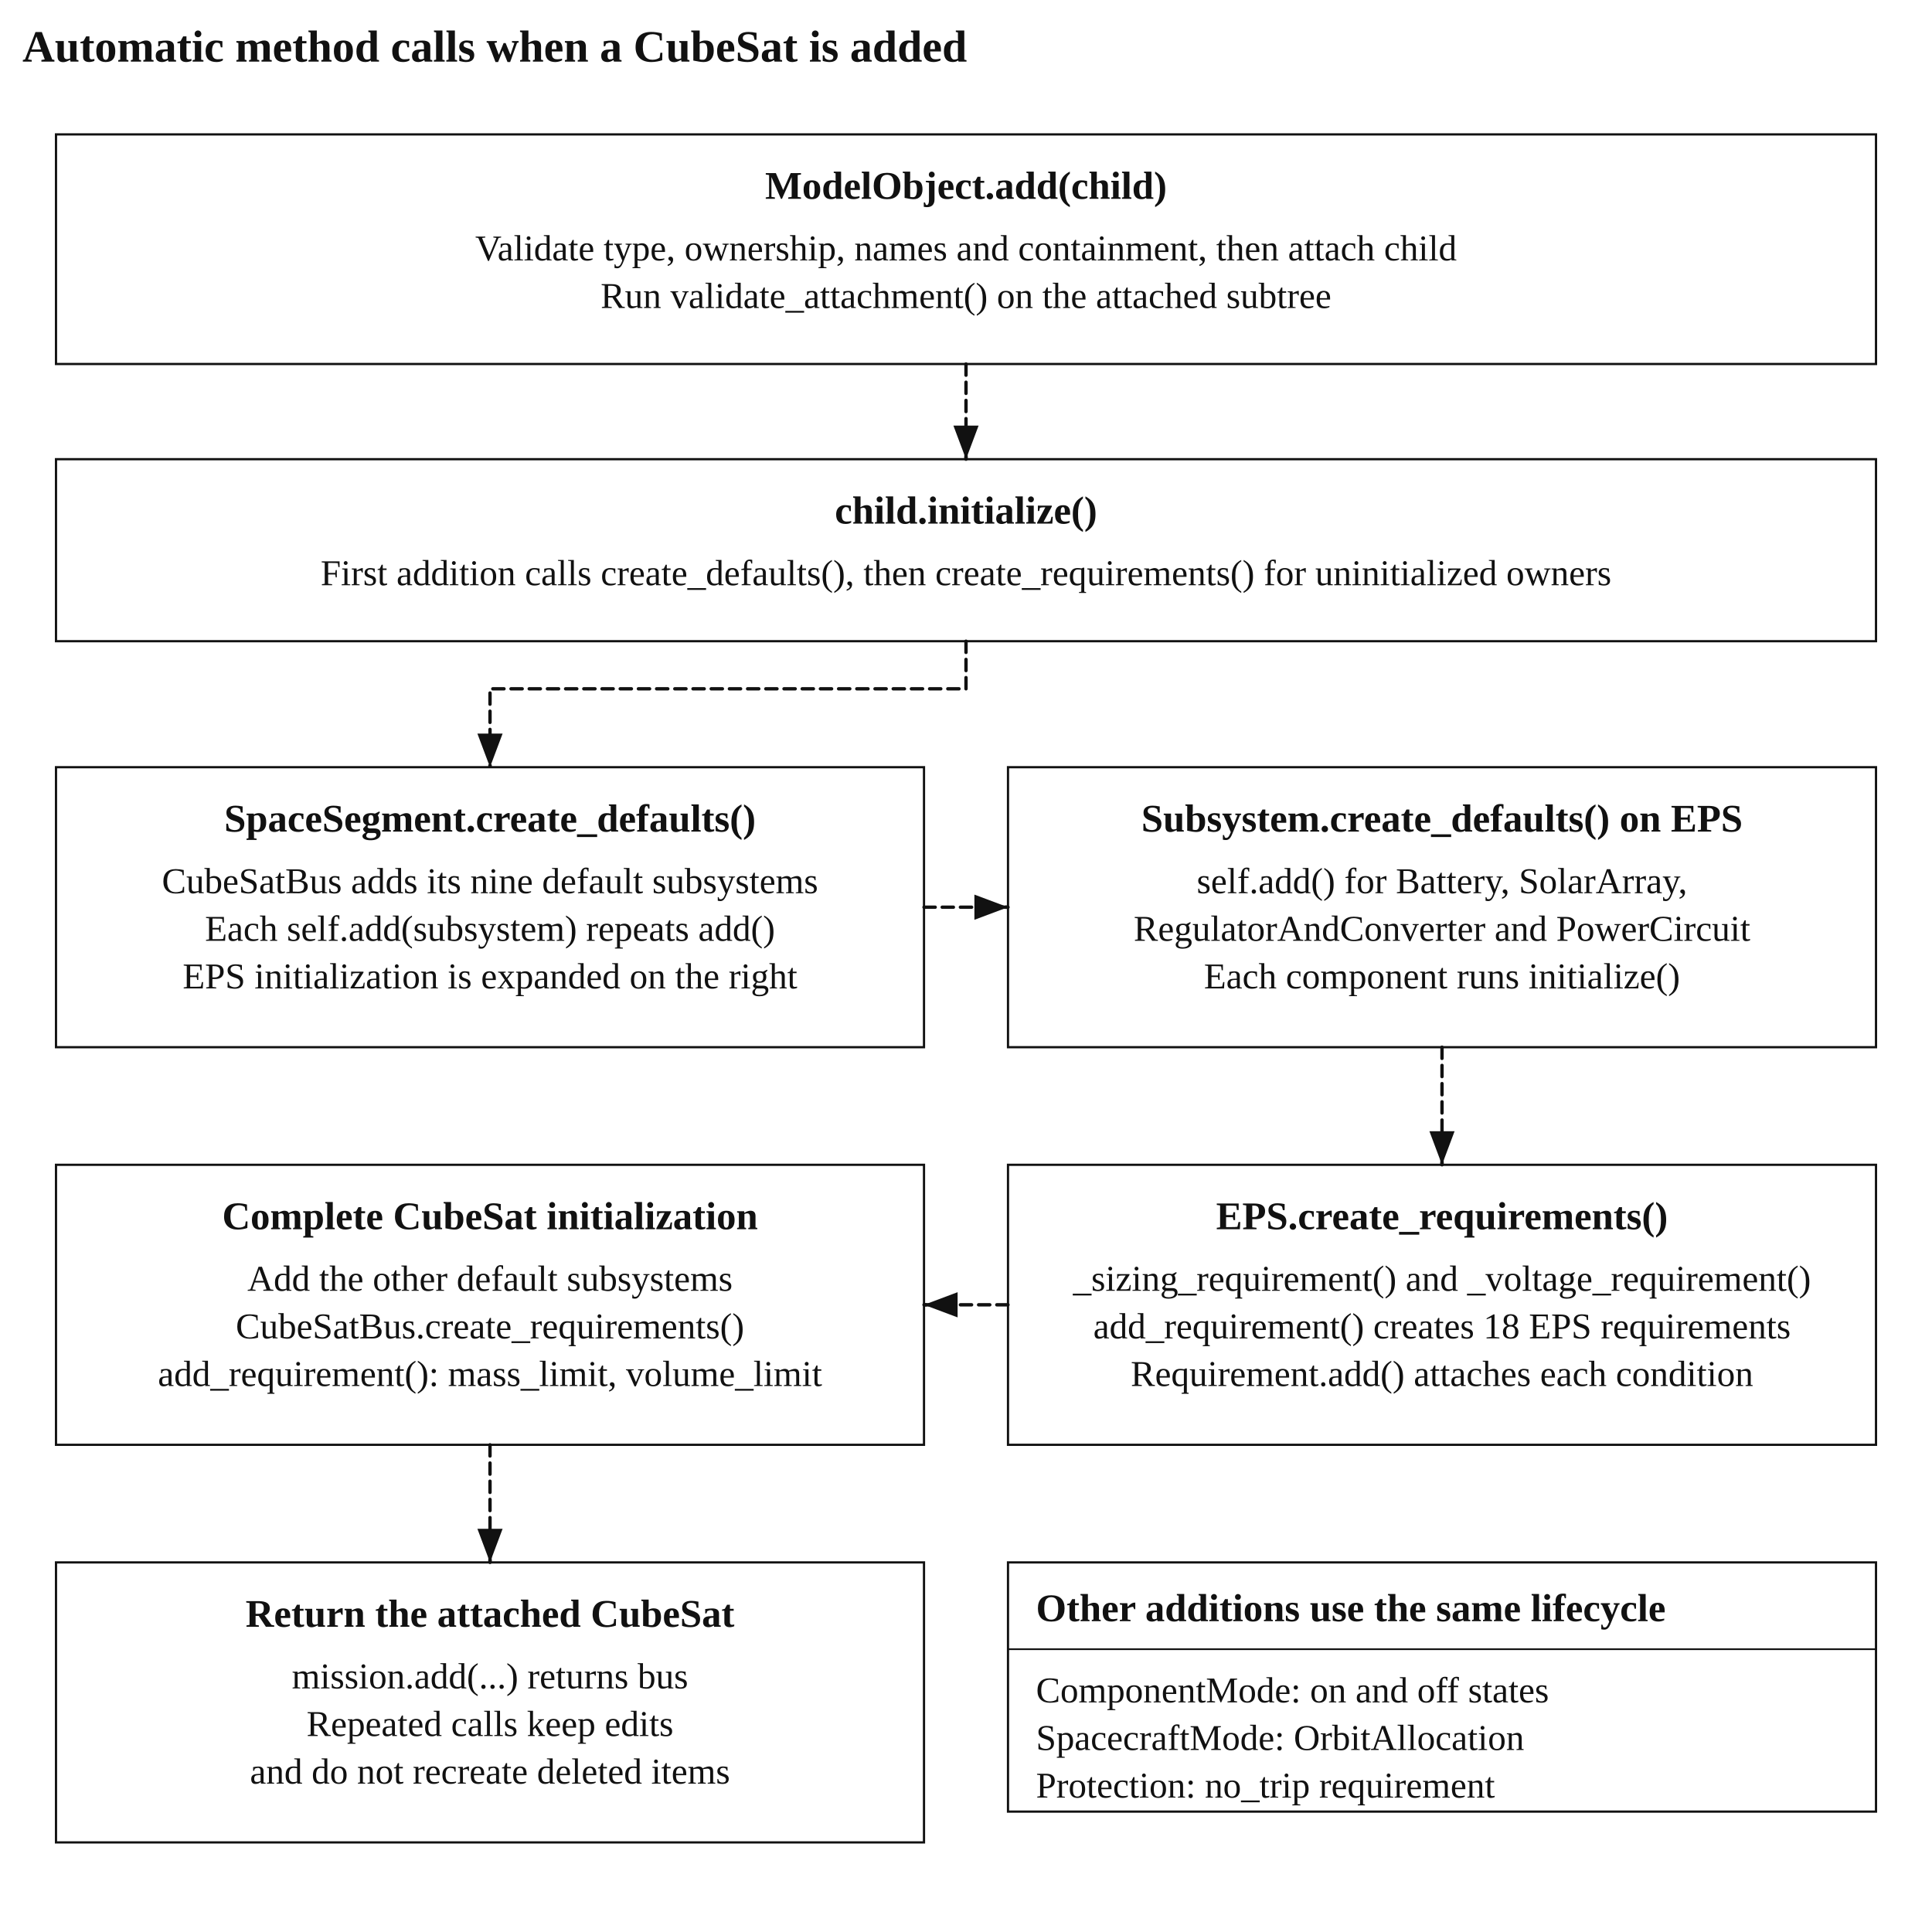
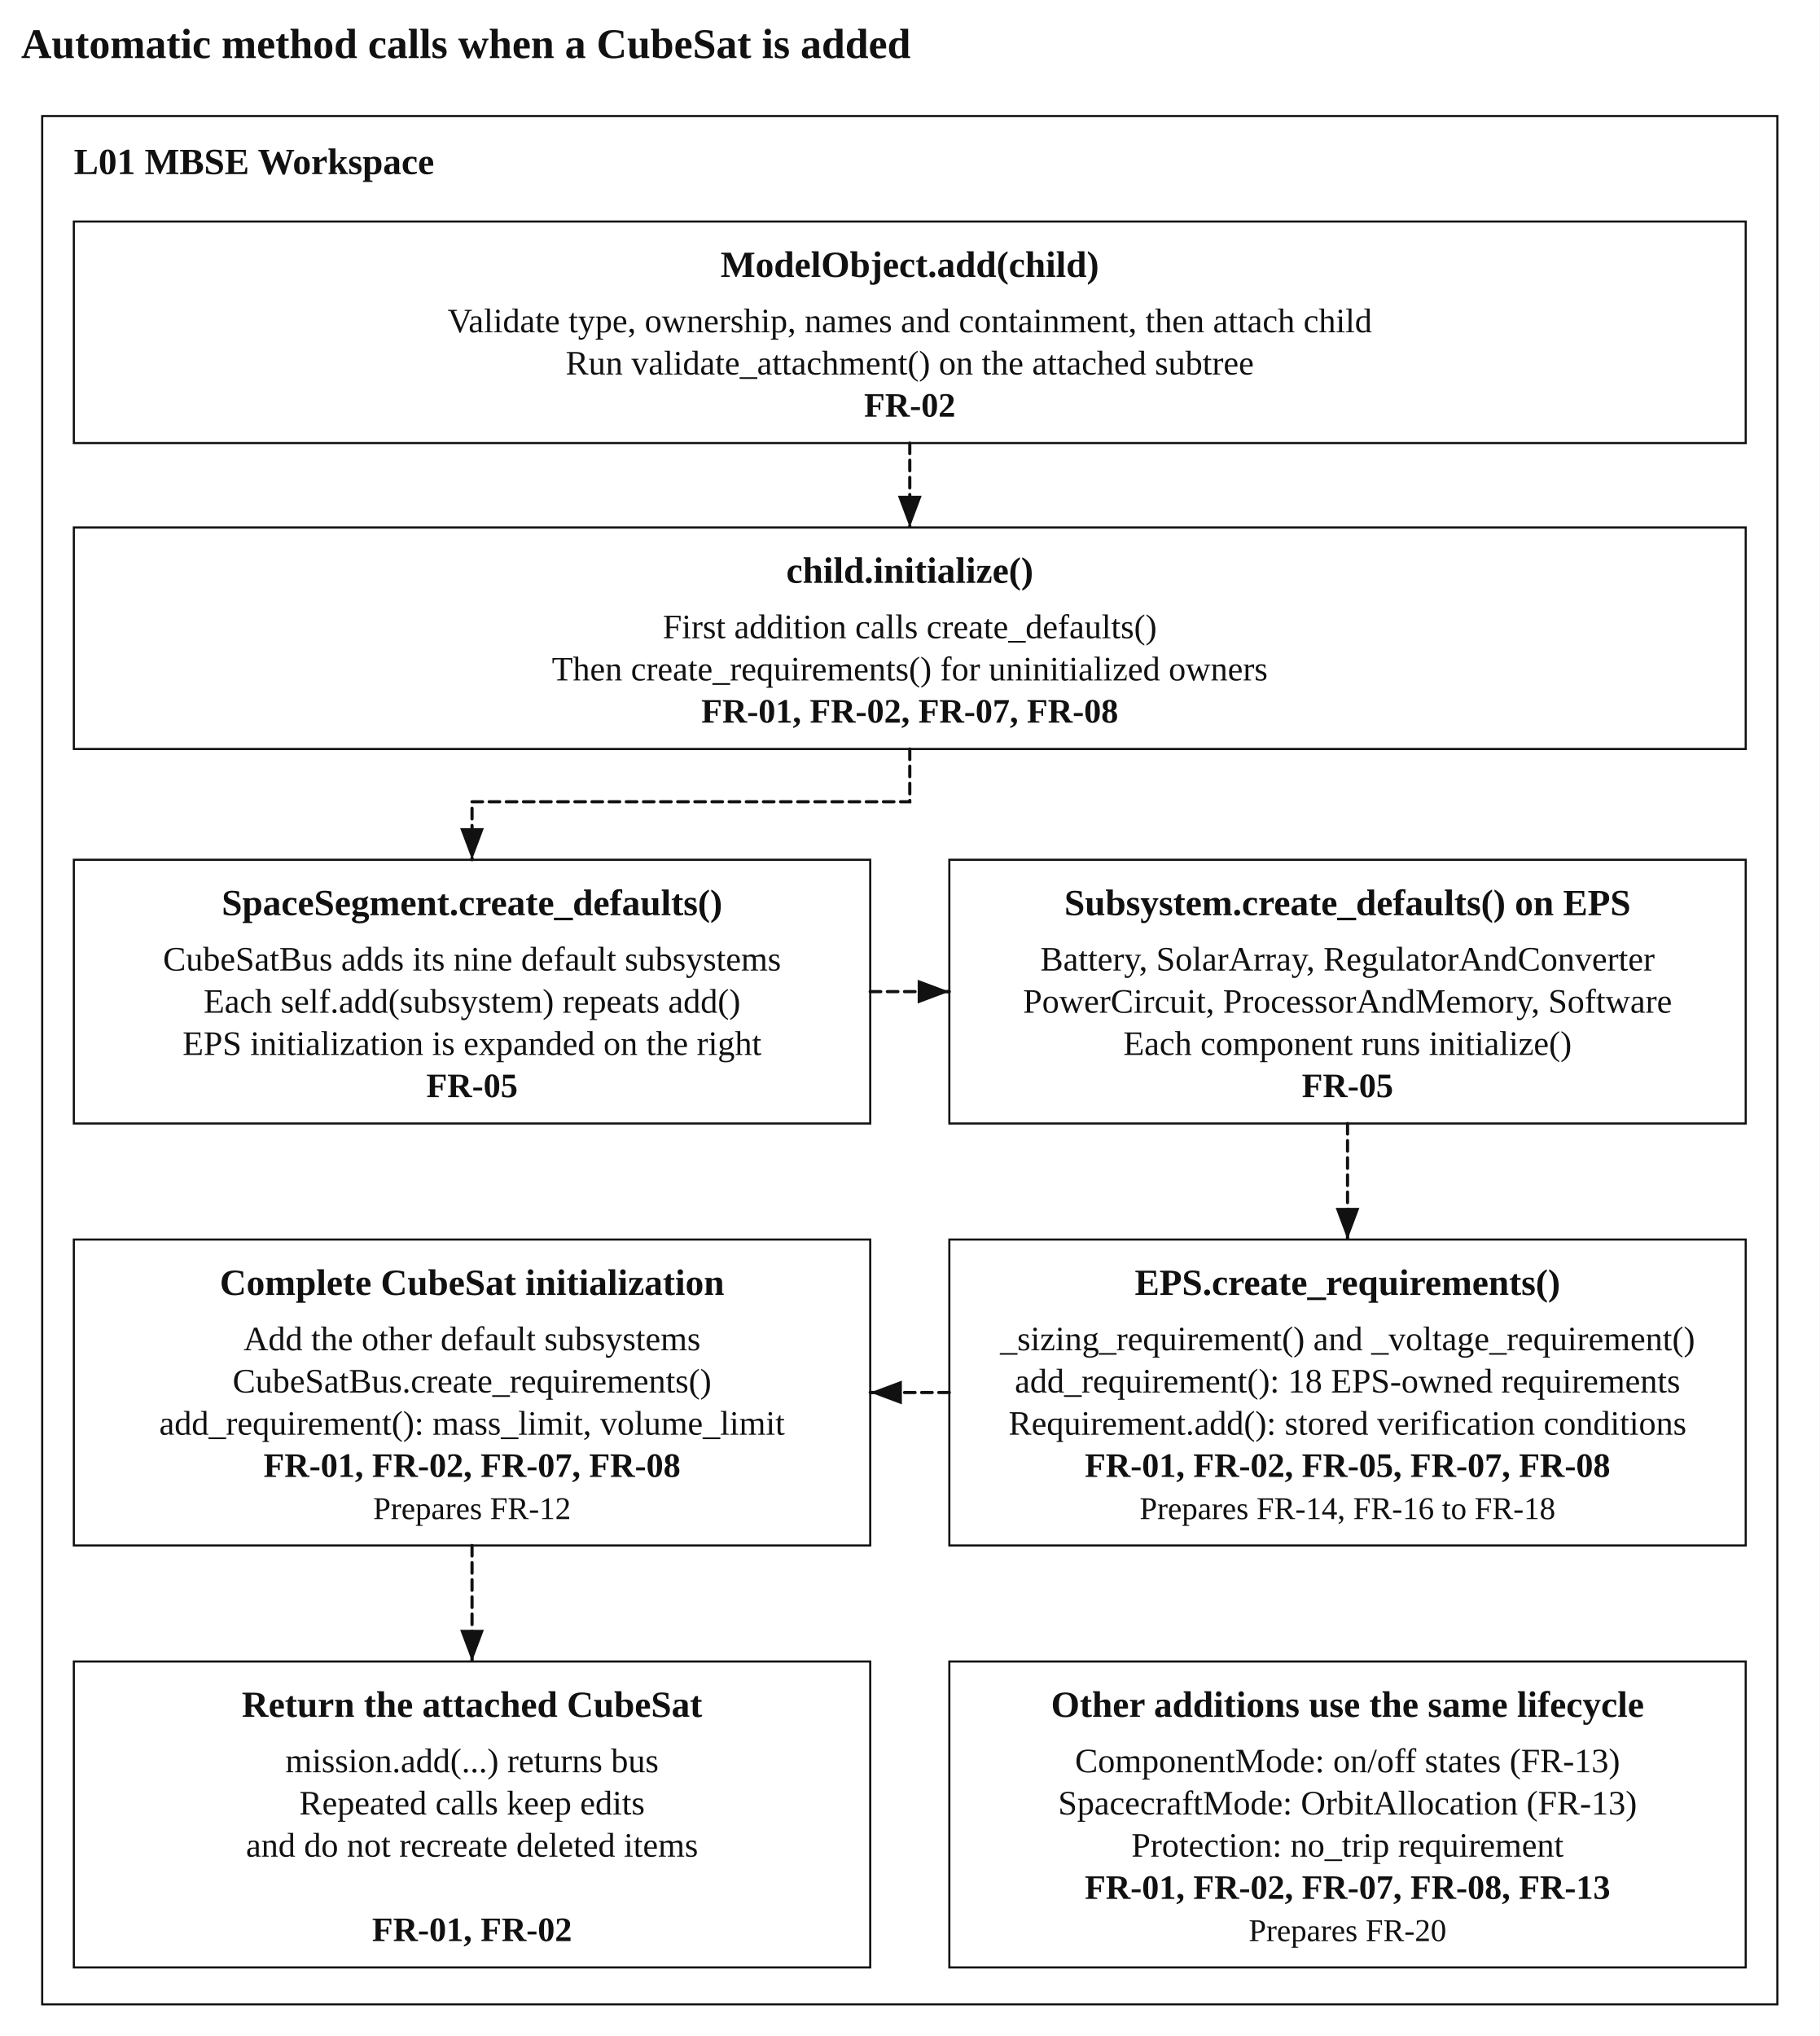
- <svg xmlns="http://www.w3.org/2000/svg" width="690pt" height="690pt" viewBox="0 0 690 690" role="img" aria-label="Automatic method calls when a CubeSat is added">
-   <rect x="0" y="0" width="690" height="690" fill="white" stroke="none" stroke-width=".8" />
+ <svg xmlns="http://www.w3.org/2000/svg" width="690pt" height="772pt" viewBox="0 0 690 772" role="img" aria-label="Automatic method calls when a CubeSat is added">
+   <rect x="0" y="0" width="690" height="772" fill="white" stroke="none" stroke-width=".8" />
  <defs>
    <marker id="arrow" viewBox="0 0 12 9" refX="12" refY="4.5" markerWidth="12" markerHeight="9" markerUnits="userSpaceOnUse" orient="auto" overflow="visible">
      <path d="M0 0 L12 4.5 L0 9 Z" fill="#111111" />
    </marker>
  </defs>
  <text x="8" y="22" font-family="Times New Roman, Times, serif" font-size="16" font-weight="bold" text-anchor="start" fill="#111111">Automatic method calls when a CubeSat is added</text>
-   <rect x="20" y="48" width="650" height="82" fill="white" stroke="#111111" stroke-width=".8" />
-   <text x="345.0" y="71" font-family="Times New Roman, Times, serif" font-size="14" font-weight="bold" text-anchor="middle" fill="#111111">ModelObject.add(child)</text>
-   <text x="345.0" y="93" font-family="Times New Roman, Times, serif" font-size="13" font-weight="normal" text-anchor="middle" fill="#111111">Validate type, ownership, names and containment, then attach child</text>
-   <text x="345.0" y="110" font-family="Times New Roman, Times, serif" font-size="13" font-weight="normal" text-anchor="middle" fill="#111111">Run validate_attachment() on the attached subtree</text>
-   <rect x="20" y="164" width="650" height="65" fill="white" stroke="#111111" stroke-width=".8" />
-   <text x="345.0" y="187" font-family="Times New Roman, Times, serif" font-size="14" font-weight="bold" text-anchor="middle" fill="#111111">child.initialize()</text>
-   <text x="345.0" y="209" font-family="Times New Roman, Times, serif" font-size="13" font-weight="normal" text-anchor="middle" fill="#111111">First addition calls create_defaults(), then create_requirements() for uninitialized owners</text>
-   <path d="M345 130 V164" fill="none" stroke="#111111" stroke-width="1.2" data-end-marker="url(#arrow)" data-terminal-head="true" stroke-linecap="round" stroke-dasharray="4 2.5" id="arrow-1" />
-   <path d="M345 229 V246 H175 V274" fill="none" stroke="#111111" stroke-width="1.2" data-end-marker="url(#arrow)" data-terminal-head="true" stroke-linecap="round" stroke-dasharray="4 2.5" id="arrow-2" />
-   <rect x="20" y="274" width="310" height="100" fill="white" stroke="#111111" stroke-width=".8" />
-   <text x="175.0" y="297" font-family="Times New Roman, Times, serif" font-size="14" font-weight="bold" text-anchor="middle" fill="#111111">SpaceSegment.create_defaults()</text>
-   <text x="175.0" y="319" font-family="Times New Roman, Times, serif" font-size="13" font-weight="normal" text-anchor="middle" fill="#111111">CubeSatBus adds its nine default subsystems</text>
-   <text x="175.0" y="336" font-family="Times New Roman, Times, serif" font-size="13" font-weight="normal" text-anchor="middle" fill="#111111">Each self.add(subsystem) repeats add()</text>
-   <text x="175.0" y="353" font-family="Times New Roman, Times, serif" font-size="13" font-weight="normal" text-anchor="middle" fill="#111111">EPS initialization is expanded on the right</text>
-   <rect x="360" y="274" width="310" height="100" fill="white" stroke="#111111" stroke-width=".8" />
-   <text x="515.0" y="297" font-family="Times New Roman, Times, serif" font-size="14" font-weight="bold" text-anchor="middle" fill="#111111">Subsystem.create_defaults() on EPS</text>
-   <text x="515.0" y="319" font-family="Times New Roman, Times, serif" font-size="13" font-weight="normal" text-anchor="middle" fill="#111111">self.add() for Battery, SolarArray,</text>
-   <text x="515.0" y="336" font-family="Times New Roman, Times, serif" font-size="13" font-weight="normal" text-anchor="middle" fill="#111111">RegulatorAndConverter and PowerCircuit</text>
-   <text x="515.0" y="353" font-family="Times New Roman, Times, serif" font-size="13" font-weight="normal" text-anchor="middle" fill="#111111">Each component runs initialize()</text>
-   <path d="M330 324 H360" fill="none" stroke="#111111" stroke-width="1.2" data-end-marker="url(#arrow)" data-terminal-head="true" stroke-linecap="round" stroke-dasharray="4 2.5" id="arrow-3" />
-   <rect x="360" y="416" width="310" height="100" fill="white" stroke="#111111" stroke-width=".8" />
-   <text x="515.0" y="439" font-family="Times New Roman, Times, serif" font-size="14" font-weight="bold" text-anchor="middle" fill="#111111">EPS.create_requirements()</text>
-   <text x="515.0" y="461" font-family="Times New Roman, Times, serif" font-size="13" font-weight="normal" text-anchor="middle" fill="#111111">_sizing_requirement() and _voltage_requirement()</text>
-   <text x="515.0" y="478" font-family="Times New Roman, Times, serif" font-size="13" font-weight="normal" text-anchor="middle" fill="#111111">add_requirement() creates 18 EPS requirements</text>
-   <text x="515.0" y="495" font-family="Times New Roman, Times, serif" font-size="13" font-weight="normal" text-anchor="middle" fill="#111111">Requirement.add() attaches each condition</text>
-   <path d="M515 374 V416" fill="none" stroke="#111111" stroke-width="1.2" data-end-marker="url(#arrow)" data-terminal-head="true" stroke-linecap="round" stroke-dasharray="4 2.5" id="arrow-4" />
-   <rect x="20" y="416" width="310" height="100" fill="white" stroke="#111111" stroke-width=".8" />
-   <text x="175.0" y="439" font-family="Times New Roman, Times, serif" font-size="14" font-weight="bold" text-anchor="middle" fill="#111111">Complete CubeSat initialization</text>
-   <text x="175.0" y="461" font-family="Times New Roman, Times, serif" font-size="13" font-weight="normal" text-anchor="middle" fill="#111111">Add the other default subsystems</text>
-   <text x="175.0" y="478" font-family="Times New Roman, Times, serif" font-size="13" font-weight="normal" text-anchor="middle" fill="#111111">CubeSatBus.create_requirements()</text>
-   <text x="175.0" y="495" font-family="Times New Roman, Times, serif" font-size="13" font-weight="normal" text-anchor="middle" fill="#111111">add_requirement(): mass_limit, volume_limit</text>
-   <path d="M360 466 H330" fill="none" stroke="#111111" stroke-width="1.2" data-end-marker="url(#arrow)" data-terminal-head="true" stroke-linecap="round" stroke-dasharray="4 2.5" id="arrow-5" />
-   <rect x="20" y="558" width="310" height="100" fill="white" stroke="#111111" stroke-width=".8" />
-   <text x="175.0" y="581" font-family="Times New Roman, Times, serif" font-size="14" font-weight="bold" text-anchor="middle" fill="#111111">Return the attached CubeSat</text>
-   <text x="175.0" y="603" font-family="Times New Roman, Times, serif" font-size="13" font-weight="normal" text-anchor="middle" fill="#111111">mission.add(...) returns bus</text>
-   <text x="175.0" y="620" font-family="Times New Roman, Times, serif" font-size="13" font-weight="normal" text-anchor="middle" fill="#111111">Repeated calls keep edits</text>
-   <text x="175.0" y="637" font-family="Times New Roman, Times, serif" font-size="13" font-weight="normal" text-anchor="middle" fill="#111111">and do not recreate deleted items</text>
-   <path d="M175 516 V558" fill="none" stroke="#111111" stroke-width="1.2" data-end-marker="url(#arrow)" data-terminal-head="true" stroke-linecap="round" stroke-dasharray="4 2.5" id="arrow-6" />
-   <g data-card="Other additions use the same lifecycle">
-     <rect x="360" y="558" width="310" height="89" fill="white" stroke="#111111" stroke-width=".8" />
-     <text x="370" y="579" font-family="Times New Roman, Times, serif" font-size="14" font-weight="bold" text-anchor="start" fill="#111111">Other additions use the same lifecycle</text>
-     <path d="M360 589 H670" stroke="#111111" stroke-width=".6" />
-     <text x="370" y="608" font-family="Times New Roman, Times, serif" font-size="13" font-weight="normal" text-anchor="start" fill="#111111">ComponentMode: on and off states</text>
-     <text x="370" y="625" font-family="Times New Roman, Times, serif" font-size="13" font-weight="normal" text-anchor="start" fill="#111111">SpacecraftMode: OrbitAllocation</text>
-     <text x="370" y="642" font-family="Times New Roman, Times, serif" font-size="13" font-weight="normal" text-anchor="start" fill="#111111">Protection: no_trip requirement</text>
+   <g data-component="L01">
+     <rect x="16" y="44" width="658" height="716" fill="white" stroke="#111111" stroke-width=".8" data-component-boundary="L01" />
+     <text x="28" y="66" font-family="Times New Roman, Times, serif" font-size="14" font-weight="bold" text-anchor="start" fill="#111111">L01 MBSE Workspace</text>
+     <g data-step="ModelObject.add(child)" data-requirements="FR-02" data-prepares="">
+       <rect x="28" y="84" width="634" height="84" fill="white" stroke="#111111" stroke-width=".8" />
+       <text x="345.0" y="105" font-family="Times New Roman, Times, serif" font-size="14" font-weight="bold" text-anchor="middle" fill="#111111">ModelObject.add(child)</text>
+       <text x="345.0" y="126" font-family="Times New Roman, Times, serif" font-size="13" font-weight="normal" text-anchor="middle" fill="#111111">Validate type, ownership, names and containment, then attach child</text>
+       <text x="345.0" y="142" font-family="Times New Roman, Times, serif" font-size="13" font-weight="normal" text-anchor="middle" fill="#111111">Run validate_attachment() on the attached subtree</text>
+       <text x="345.0" y="158" font-family="Times New Roman, Times, serif" font-size="13" font-weight="bold" text-anchor="middle" fill="#111111" data-annotation="requirements">FR-02</text>
+     </g>
+     <g data-step="child.initialize()" data-requirements="FR-01,FR-02,FR-07,FR-08" data-prepares="">
+       <rect x="28" y="200" width="634" height="84" fill="white" stroke="#111111" stroke-width=".8" />
+       <text x="345.0" y="221" font-family="Times New Roman, Times, serif" font-size="14" font-weight="bold" text-anchor="middle" fill="#111111">child.initialize()</text>
+       <text x="345.0" y="242" font-family="Times New Roman, Times, serif" font-size="13" font-weight="normal" text-anchor="middle" fill="#111111">First addition calls create_defaults()</text>
+       <text x="345.0" y="258" font-family="Times New Roman, Times, serif" font-size="13" font-weight="normal" text-anchor="middle" fill="#111111">Then create_requirements() for uninitialized owners</text>
+       <text x="345.0" y="274" font-family="Times New Roman, Times, serif" font-size="13" font-weight="bold" text-anchor="middle" fill="#111111" data-annotation="requirements">FR-01, FR-02, FR-07, FR-08</text>
+     </g>
+     <g data-step="SpaceSegment.create_defaults()" data-requirements="FR-05" data-prepares="">
+       <rect x="28" y="326" width="302" height="100" fill="white" stroke="#111111" stroke-width=".8" />
+       <text x="179.0" y="347" font-family="Times New Roman, Times, serif" font-size="14" font-weight="bold" text-anchor="middle" fill="#111111">SpaceSegment.create_defaults()</text>
+       <text x="179.0" y="368" font-family="Times New Roman, Times, serif" font-size="13" font-weight="normal" text-anchor="middle" fill="#111111">CubeSatBus adds its nine default subsystems</text>
+       <text x="179.0" y="384" font-family="Times New Roman, Times, serif" font-size="13" font-weight="normal" text-anchor="middle" fill="#111111">Each self.add(subsystem) repeats add()</text>
+       <text x="179.0" y="400" font-family="Times New Roman, Times, serif" font-size="13" font-weight="normal" text-anchor="middle" fill="#111111">EPS initialization is expanded on the right</text>
+       <text x="179.0" y="416" font-family="Times New Roman, Times, serif" font-size="13" font-weight="bold" text-anchor="middle" fill="#111111" data-annotation="requirements">FR-05</text>
+     </g>
+     <g data-step="Subsystem.create_defaults() on EPS" data-requirements="FR-05" data-prepares="">
+       <rect x="360" y="326" width="302" height="100" fill="white" stroke="#111111" stroke-width=".8" />
+       <text x="511.0" y="347" font-family="Times New Roman, Times, serif" font-size="14" font-weight="bold" text-anchor="middle" fill="#111111">Subsystem.create_defaults() on EPS</text>
+       <text x="511.0" y="368" font-family="Times New Roman, Times, serif" font-size="13" font-weight="normal" text-anchor="middle" fill="#111111">Battery, SolarArray, RegulatorAndConverter</text>
+       <text x="511.0" y="384" font-family="Times New Roman, Times, serif" font-size="13" font-weight="normal" text-anchor="middle" fill="#111111">PowerCircuit, ProcessorAndMemory, Software</text>
+       <text x="511.0" y="400" font-family="Times New Roman, Times, serif" font-size="13" font-weight="normal" text-anchor="middle" fill="#111111">Each component runs initialize()</text>
+       <text x="511.0" y="416" font-family="Times New Roman, Times, serif" font-size="13" font-weight="bold" text-anchor="middle" fill="#111111" data-annotation="requirements">FR-05</text>
+     </g>
+     <g data-step="EPS.create_requirements()" data-requirements="FR-01,FR-02,FR-05,FR-07,FR-08" data-prepares="FR-14,FR-16 to FR-18">
+       <rect x="360" y="470" width="302" height="116" fill="white" stroke="#111111" stroke-width=".8" />
+       <text x="511.0" y="491" font-family="Times New Roman, Times, serif" font-size="14" font-weight="bold" text-anchor="middle" fill="#111111">EPS.create_requirements()</text>
+       <text x="511.0" y="512" font-family="Times New Roman, Times, serif" font-size="13" font-weight="normal" text-anchor="middle" fill="#111111">_sizing_requirement() and _voltage_requirement()</text>
+       <text x="511.0" y="528" font-family="Times New Roman, Times, serif" font-size="13" font-weight="normal" text-anchor="middle" fill="#111111">add_requirement(): 18 EPS-owned requirements</text>
+       <text x="511.0" y="544" font-family="Times New Roman, Times, serif" font-size="13" font-weight="normal" text-anchor="middle" fill="#111111">Requirement.add(): stored verification conditions</text>
+       <text x="511.0" y="560" font-family="Times New Roman, Times, serif" font-size="13" font-weight="bold" text-anchor="middle" fill="#111111" data-annotation="requirements">FR-01, FR-02, FR-05, FR-07, FR-08</text>
+       <text x="511.0" y="576" font-family="Times New Roman, Times, serif" font-size="12" font-weight="normal" text-anchor="middle" fill="#111111" data-annotation="prepares">Prepares FR-14, FR-16 to FR-18</text>
+     </g>
+     <g data-step="Complete CubeSat initialization" data-requirements="FR-01,FR-02,FR-07,FR-08" data-prepares="FR-12">
+       <rect x="28" y="470" width="302" height="116" fill="white" stroke="#111111" stroke-width=".8" />
+       <text x="179.0" y="491" font-family="Times New Roman, Times, serif" font-size="14" font-weight="bold" text-anchor="middle" fill="#111111">Complete CubeSat initialization</text>
+       <text x="179.0" y="512" font-family="Times New Roman, Times, serif" font-size="13" font-weight="normal" text-anchor="middle" fill="#111111">Add the other default subsystems</text>
+       <text x="179.0" y="528" font-family="Times New Roman, Times, serif" font-size="13" font-weight="normal" text-anchor="middle" fill="#111111">CubeSatBus.create_requirements()</text>
+       <text x="179.0" y="544" font-family="Times New Roman, Times, serif" font-size="13" font-weight="normal" text-anchor="middle" fill="#111111">add_requirement(): mass_limit, volume_limit</text>
+       <text x="179.0" y="560" font-family="Times New Roman, Times, serif" font-size="13" font-weight="bold" text-anchor="middle" fill="#111111" data-annotation="requirements">FR-01, FR-02, FR-07, FR-08</text>
+       <text x="179.0" y="576" font-family="Times New Roman, Times, serif" font-size="12" font-weight="normal" text-anchor="middle" fill="#111111" data-annotation="prepares">Prepares FR-12</text>
+     </g>
+     <g data-step="Return the attached CubeSat" data-requirements="FR-01,FR-02" data-prepares="">
+       <rect x="28" y="630" width="302" height="116" fill="white" stroke="#111111" stroke-width=".8" />
+       <text x="179.0" y="651" font-family="Times New Roman, Times, serif" font-size="14" font-weight="bold" text-anchor="middle" fill="#111111">Return the attached CubeSat</text>
+       <text x="179.0" y="672" font-family="Times New Roman, Times, serif" font-size="13" font-weight="normal" text-anchor="middle" fill="#111111">mission.add(...) returns bus</text>
+       <text x="179.0" y="688" font-family="Times New Roman, Times, serif" font-size="13" font-weight="normal" text-anchor="middle" fill="#111111">Repeated calls keep edits</text>
+       <text x="179.0" y="704" font-family="Times New Roman, Times, serif" font-size="13" font-weight="normal" text-anchor="middle" fill="#111111">and do not recreate deleted items</text>
+       <text x="179.0" y="736" font-family="Times New Roman, Times, serif" font-size="13" font-weight="bold" text-anchor="middle" fill="#111111" data-annotation="requirements">FR-01, FR-02</text>
+     </g>
+     <g data-step="Other additions use the same lifecycle" data-requirements="FR-01,FR-02,FR-07,FR-08,FR-13" data-prepares="FR-20">
+       <rect x="360" y="630" width="302" height="116" fill="white" stroke="#111111" stroke-width=".8" />
+       <text x="511.0" y="651" font-family="Times New Roman, Times, serif" font-size="14" font-weight="bold" text-anchor="middle" fill="#111111">Other additions use the same lifecycle</text>
+       <text x="511.0" y="672" font-family="Times New Roman, Times, serif" font-size="13" font-weight="normal" text-anchor="middle" fill="#111111">ComponentMode: on/off states (FR-13)</text>
+       <text x="511.0" y="688" font-family="Times New Roman, Times, serif" font-size="13" font-weight="normal" text-anchor="middle" fill="#111111">SpacecraftMode: OrbitAllocation (FR-13)</text>
+       <text x="511.0" y="704" font-family="Times New Roman, Times, serif" font-size="13" font-weight="normal" text-anchor="middle" fill="#111111">Protection: no_trip requirement</text>
+       <text x="511.0" y="720" font-family="Times New Roman, Times, serif" font-size="13" font-weight="bold" text-anchor="middle" fill="#111111" data-annotation="requirements">FR-01, FR-02, FR-07, FR-08, FR-13</text>
+       <text x="511.0" y="736" font-family="Times New Roman, Times, serif" font-size="12" font-weight="normal" text-anchor="middle" fill="#111111" data-annotation="prepares">Prepares FR-20</text>
+     </g>
  </g>
+   <path d="M345 168 V200" fill="none" stroke="#111111" stroke-width="1.2" data-end-marker="url(#arrow)" data-terminal-head="true" stroke-linecap="round" stroke-dasharray="4 2.5" id="arrow-1" />
+   <path d="M345 284 V304 H179 V326" fill="none" stroke="#111111" stroke-width="1.2" data-end-marker="url(#arrow)" data-terminal-head="true" stroke-linecap="round" stroke-dasharray="4 2.5" id="arrow-2" />
+   <path d="M330 376 H360" fill="none" stroke="#111111" stroke-width="1.2" data-end-marker="url(#arrow)" data-terminal-head="true" stroke-linecap="round" stroke-dasharray="4 2.5" id="arrow-3" />
+   <path d="M511 426 V470" fill="none" stroke="#111111" stroke-width="1.2" data-end-marker="url(#arrow)" data-terminal-head="true" stroke-linecap="round" stroke-dasharray="4 2.5" id="arrow-4" />
+   <path d="M360 528 H330" fill="none" stroke="#111111" stroke-width="1.2" data-end-marker="url(#arrow)" data-terminal-head="true" stroke-linecap="round" stroke-dasharray="4 2.5" id="arrow-5" />
+   <path d="M179 586 V630" fill="none" stroke="#111111" stroke-width="1.2" data-end-marker="url(#arrow)" data-terminal-head="true" stroke-linecap="round" stroke-dasharray="4 2.5" id="arrow-6" />
  <g data-layer="arrowheads" pointer-events="none">
-     <path d="M345 163 V164" fill="none" stroke="#111111" stroke-width="1.2" marker-end="url(#arrow)" data-arrow-source="arrow-1" />
-     <path d="M175 273 V274" fill="none" stroke="#111111" stroke-width="1.2" marker-end="url(#arrow)" data-arrow-source="arrow-2" />
-     <path d="M359 324 H360" fill="none" stroke="#111111" stroke-width="1.2" marker-end="url(#arrow)" data-arrow-source="arrow-3" />
-     <path d="M515 415 V416" fill="none" stroke="#111111" stroke-width="1.2" marker-end="url(#arrow)" data-arrow-source="arrow-4" />
-     <path d="M331 466 H330" fill="none" stroke="#111111" stroke-width="1.2" marker-end="url(#arrow)" data-arrow-source="arrow-5" />
-     <path d="M175 557 V558" fill="none" stroke="#111111" stroke-width="1.2" marker-end="url(#arrow)" data-arrow-source="arrow-6" />
+     <path d="M345 199 V200" fill="none" stroke="#111111" stroke-width="1.2" marker-end="url(#arrow)" data-arrow-source="arrow-1" />
+     <path d="M179 325 V326" fill="none" stroke="#111111" stroke-width="1.2" marker-end="url(#arrow)" data-arrow-source="arrow-2" />
+     <path d="M359 376 H360" fill="none" stroke="#111111" stroke-width="1.2" marker-end="url(#arrow)" data-arrow-source="arrow-3" />
+     <path d="M511 469 V470" fill="none" stroke="#111111" stroke-width="1.2" marker-end="url(#arrow)" data-arrow-source="arrow-4" />
+     <path d="M331 528 H330" fill="none" stroke="#111111" stroke-width="1.2" marker-end="url(#arrow)" data-arrow-source="arrow-5" />
+     <path d="M179 629 V630" fill="none" stroke="#111111" stroke-width="1.2" marker-end="url(#arrow)" data-arrow-source="arrow-6" />
  </g>
</svg>
